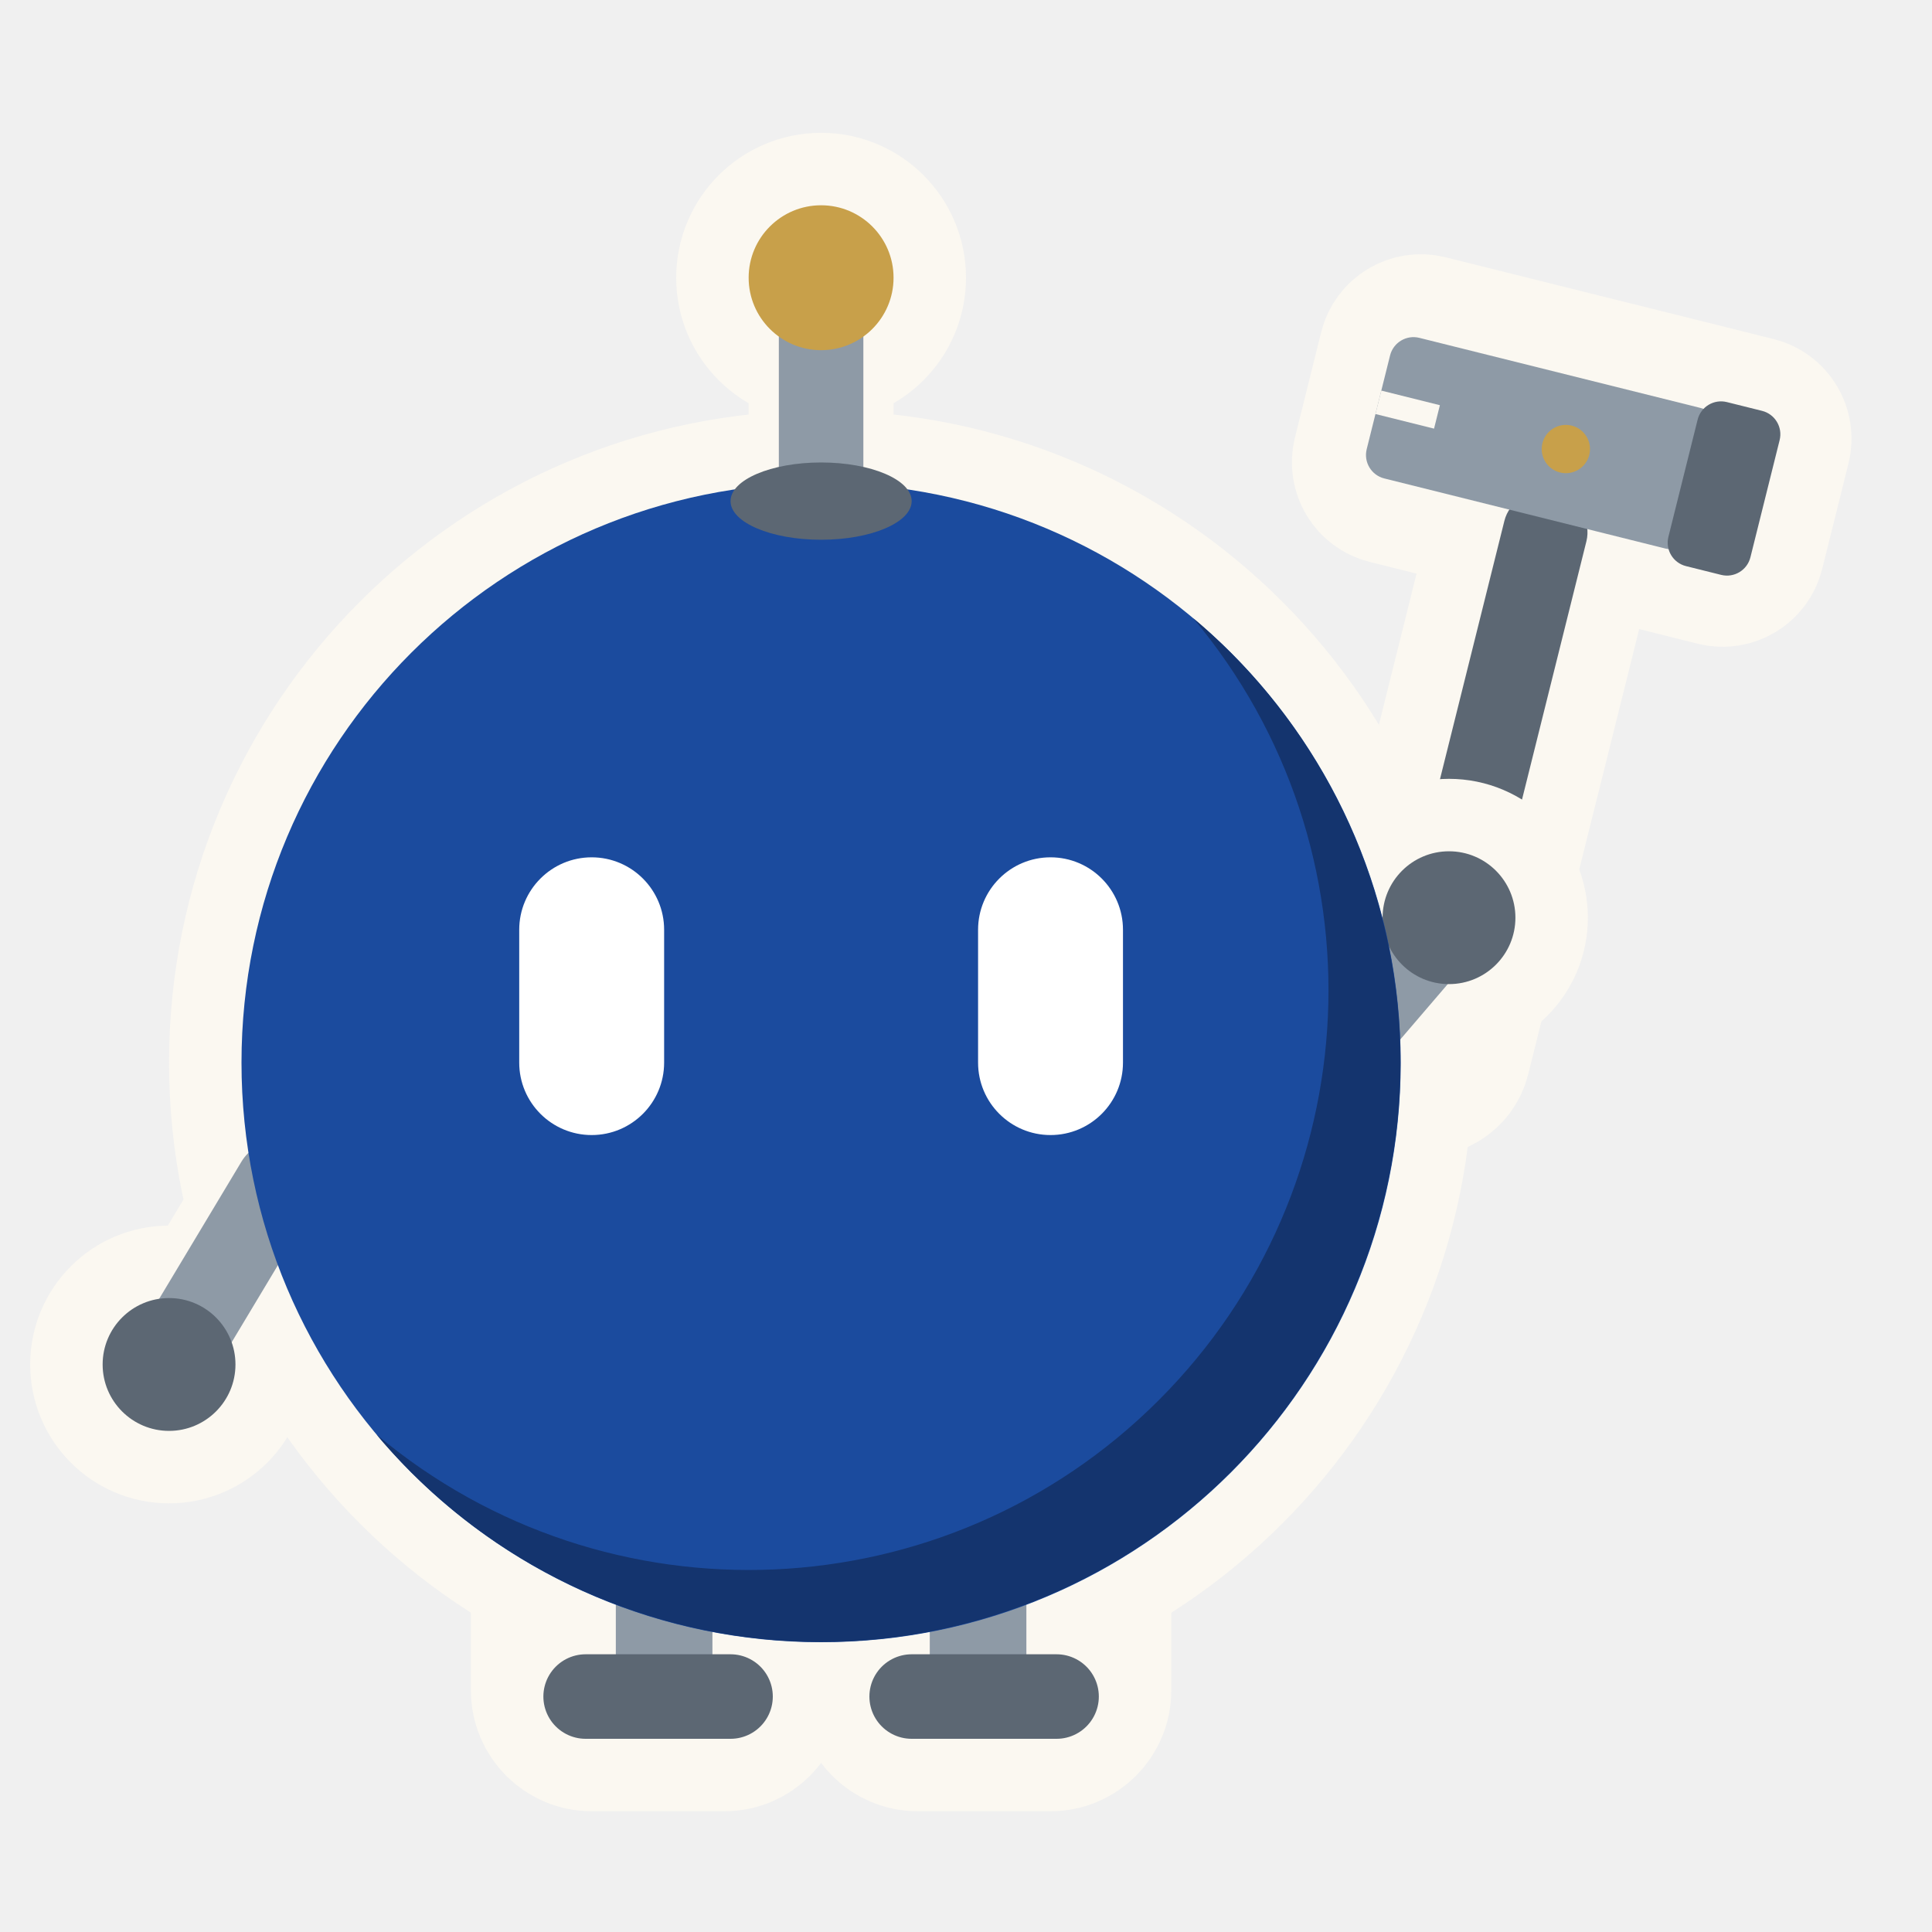
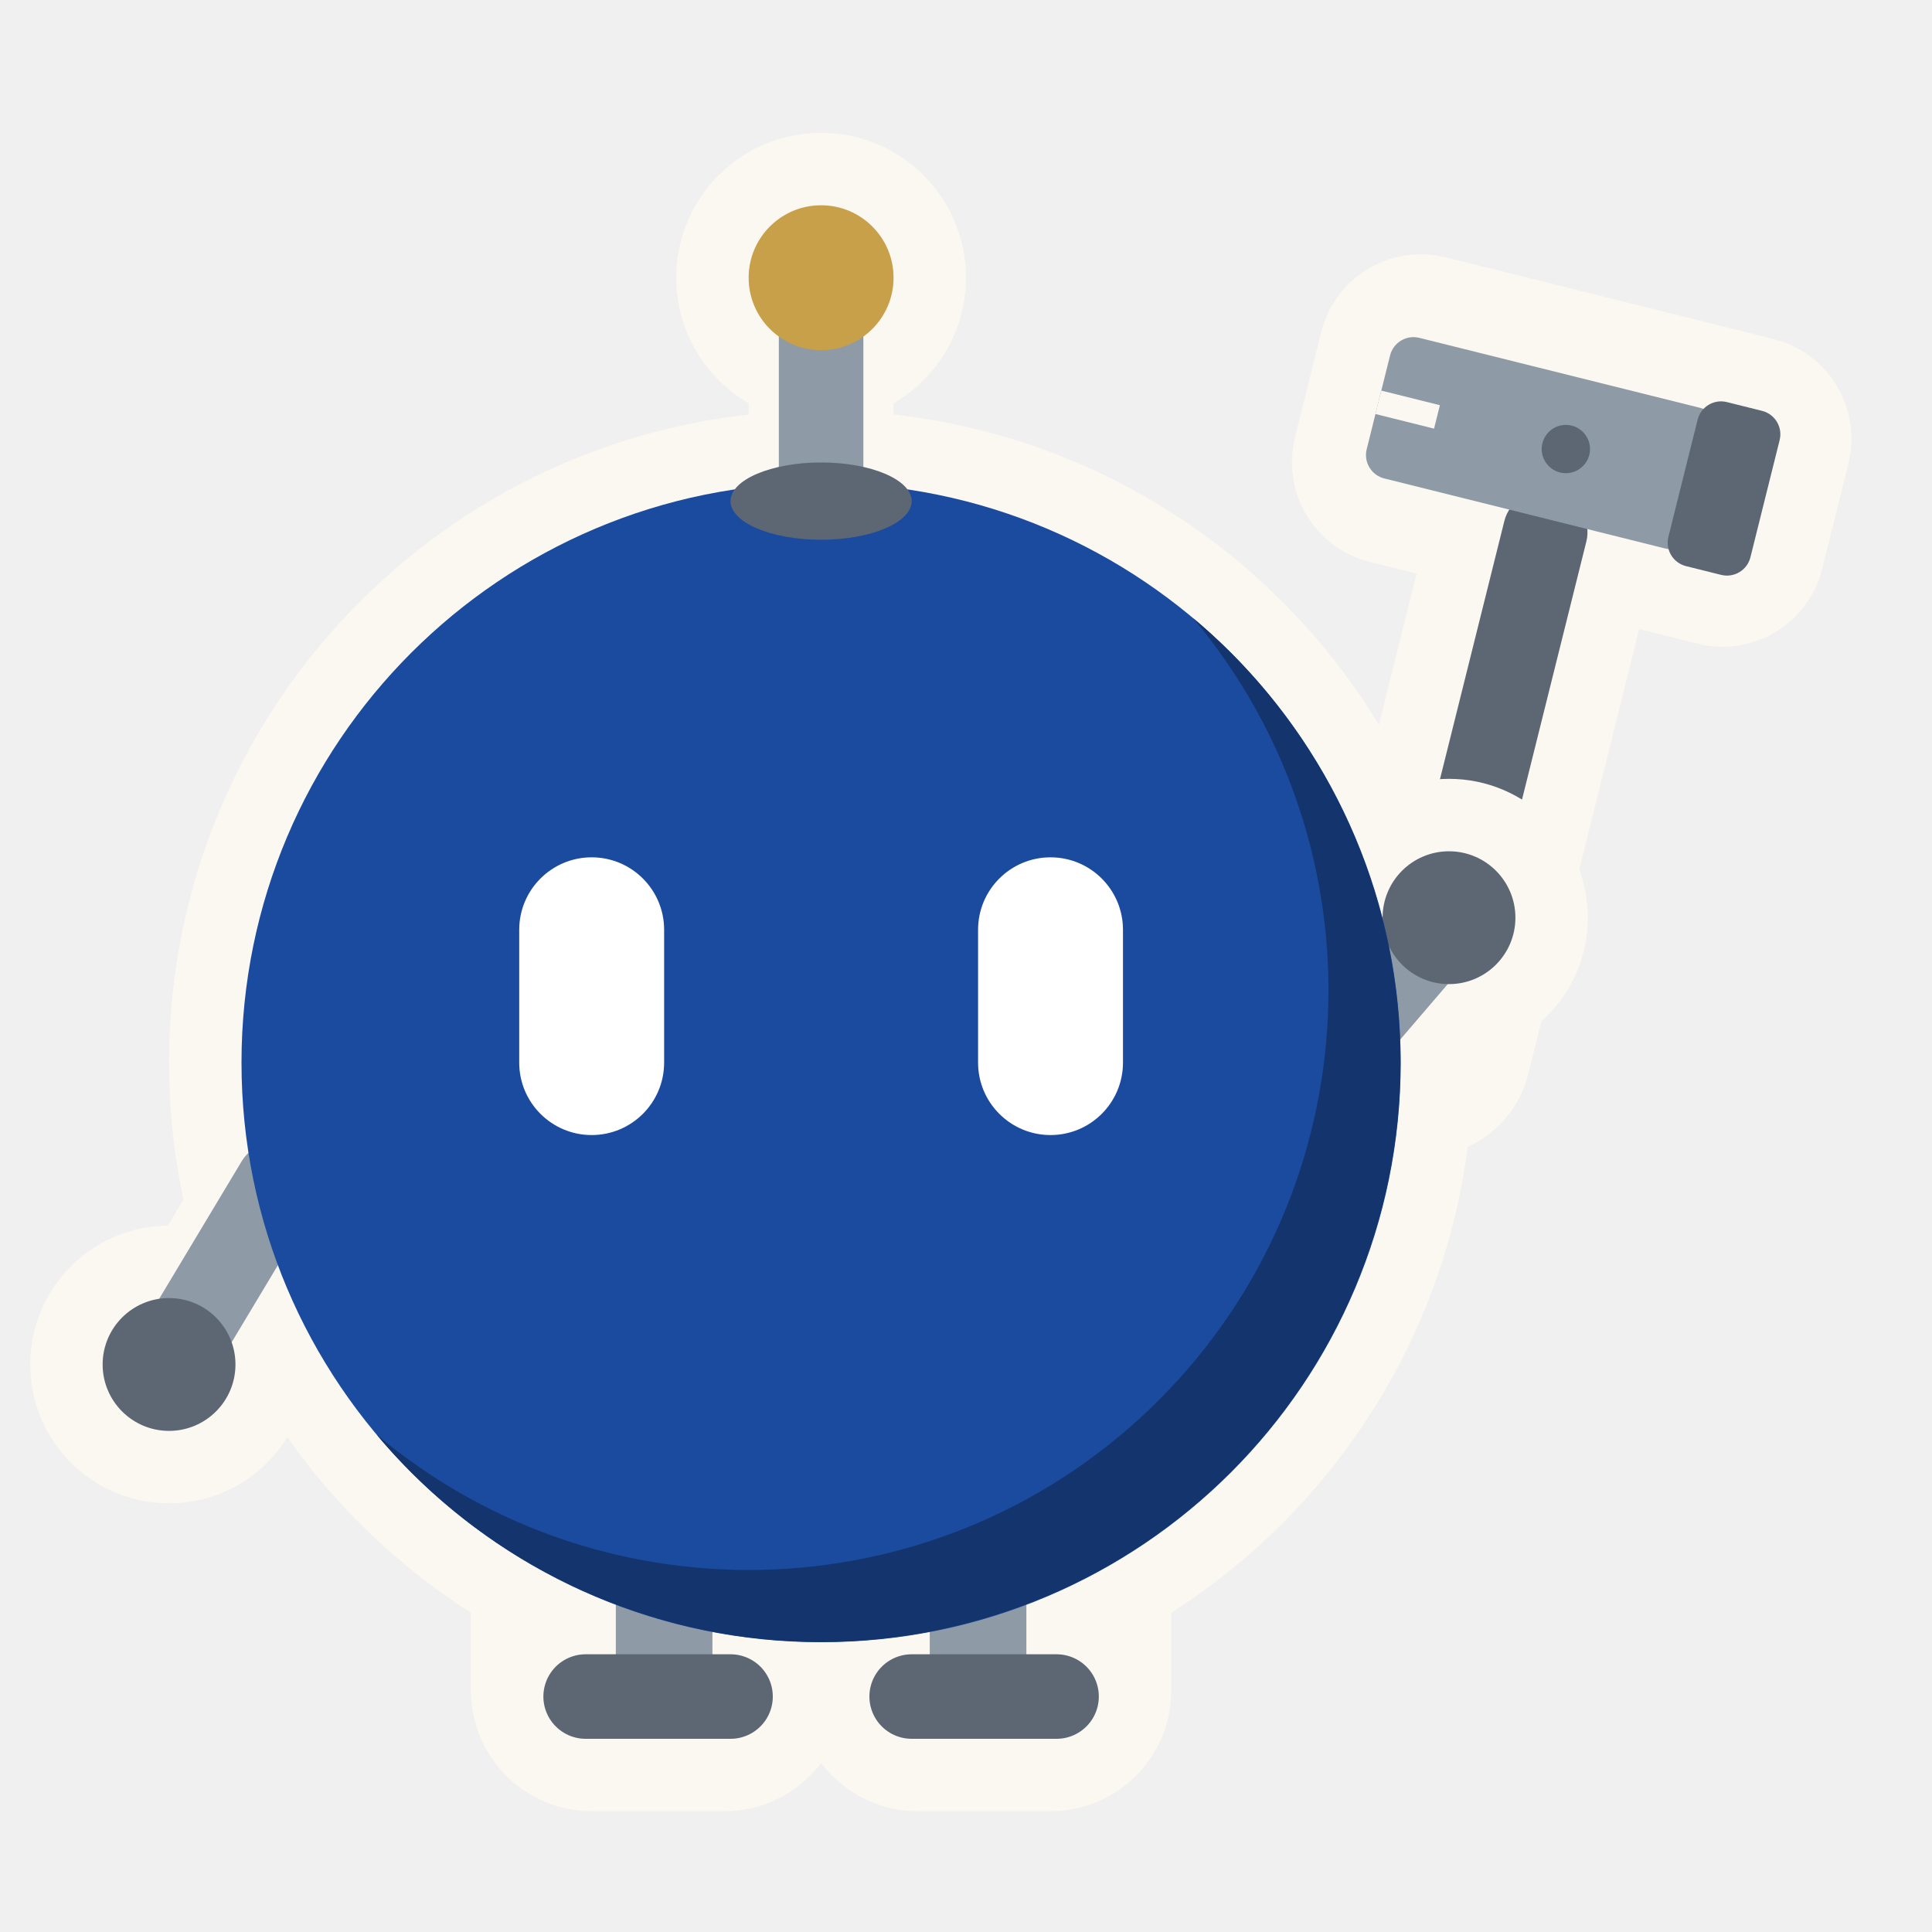
<svg xmlns="http://www.w3.org/2000/svg" viewBox="0 0 160 160" width="160" height="160" role="img">
  <style>
  /* An img-embedded SVG gets a viewport equal to its rendered box, so this
     matches the data-size="sm" bucket (48px and under) that module.css
     names. Served as image/svg+xml it is parsed as strict XML, so this stays
     in CDATA and free of raw angle brackets. */
  @media (max-width: 48px) { .detail { display: none; } }
</style>
  <g transform="translate(8 12)">
    <g transform="translate(112 64) rotate(14)">
      <g fill="#FBF8F1" stroke="#FBF8F1" stroke-width="12" stroke-linejoin="round" stroke-linecap="round">
        <rect x="-3.5" y="-36" width="7" height="50" rx="3" />
        <rect x="-16" y="-47" width="33" height="14" rx="2.5" />
      </g>
      <rect x="-3.5" y="-36" width="7" height="50" rx="3" fill="#5C6773" />
      <rect x="-16" y="-46" width="28" height="12" rx="2" fill="#8E9AA6" />
      <rect x="10" y="-47" width="7" height="14" rx="2" fill="#5C6773" />
      <g class="detail">
        <path d="M-16 -40h5" stroke="#FBF8F1" stroke-width="2" />
-         <circle cx="0" cy="-40" r="2" fill="#C8A04A" />
+         <circle cx="0" cy="-40" r="2" fill="#5C6773" />
      </g>
    </g>
    <g fill="#FBF8F1" stroke="#FBF8F1" stroke-width="12" stroke-linejoin="round" stroke-linecap="round">
      <circle cx="60" cy="76" r="48" />
      <path d="M60 30V11" fill="none" />
      <circle cx="60" cy="11" r="6" />
      <path d="M15 86L6 101M100 78L112 64" fill="none" />
      <circle cx="6" cy="101" r="5.5" />
      <circle cx="112" cy="64" r="5.5" />
      <rect x="37" y="112" width="19" height="20" rx="4" />
      <rect x="64" y="112" width="19" height="20" rx="4" />
    </g>
    <path d="M15 86L6 101M100 78L112 64" stroke="#8E9AA6" stroke-width="7" stroke-linecap="round" />
    <circle cx="6" cy="101" r="5.5" fill="#5C6773" />
    <circle cx="112" cy="64" r="5.5" fill="#5C6773" />
    <path d="M47 112v16M73 112v16" stroke="#8E9AA6" stroke-width="8" />
    <path d="M40.5 128.5h12M67.5 128.5h12" stroke="#5C6773" stroke-width="7" stroke-linecap="round" />
    <path d="M60 29V14" stroke="#8E9AA6" stroke-width="7" stroke-linecap="round" />
    <circle cx="60" cy="11" r="6" fill="#C8A04A" />
    <circle cx="60" cy="76" r="48" fill="#1B4B9E" />
    <path d="M90.81 39.19A48 48 0 1 1 23.19 106.81A48 48 0 0 0 90.81 39.19Z" fill="#14346E" />
    <g class="detail">
      <ellipse cx="60" cy="29.5" rx="7.5" ry="3.2" fill="#5C6773" />
    </g>
    <g fill="#FFFFFF">
      <rect x="35" y="59" width="12" height="23" rx="6" />
      <rect x="73" y="59" width="12" height="23" rx="6" />
    </g>
  </g>
</svg>
